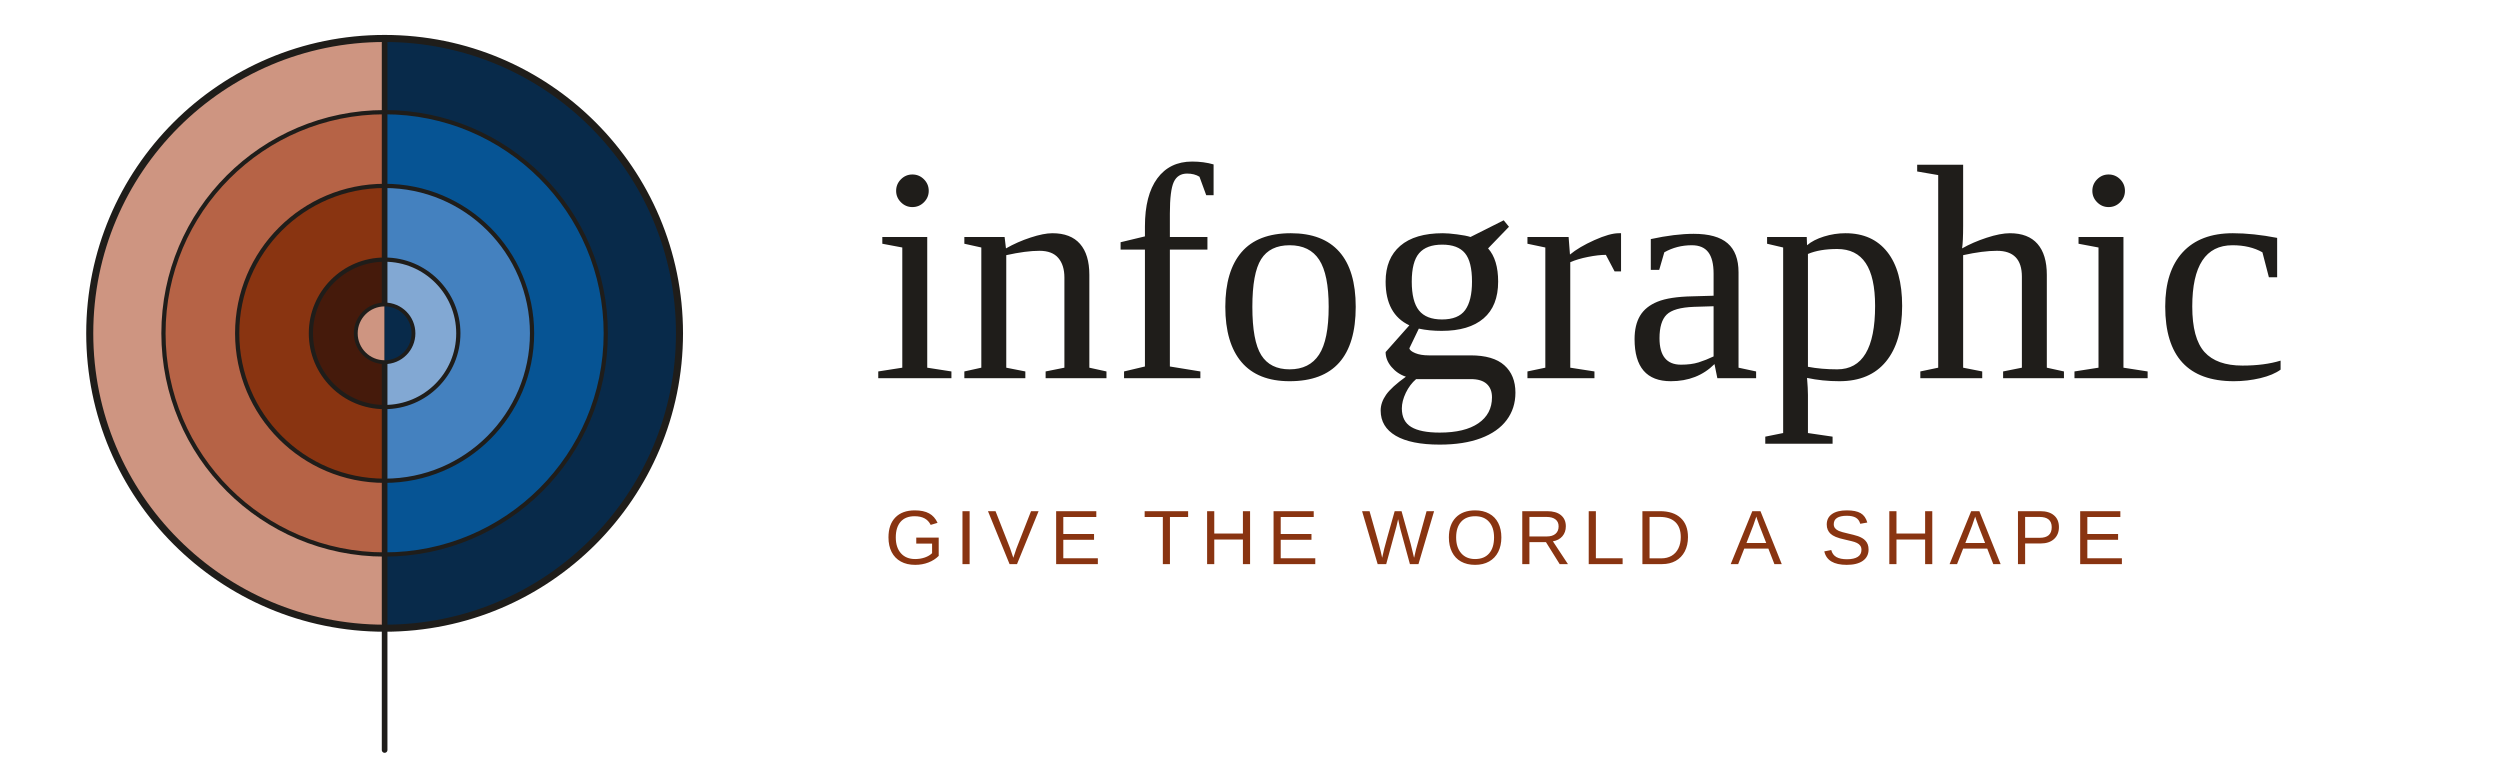
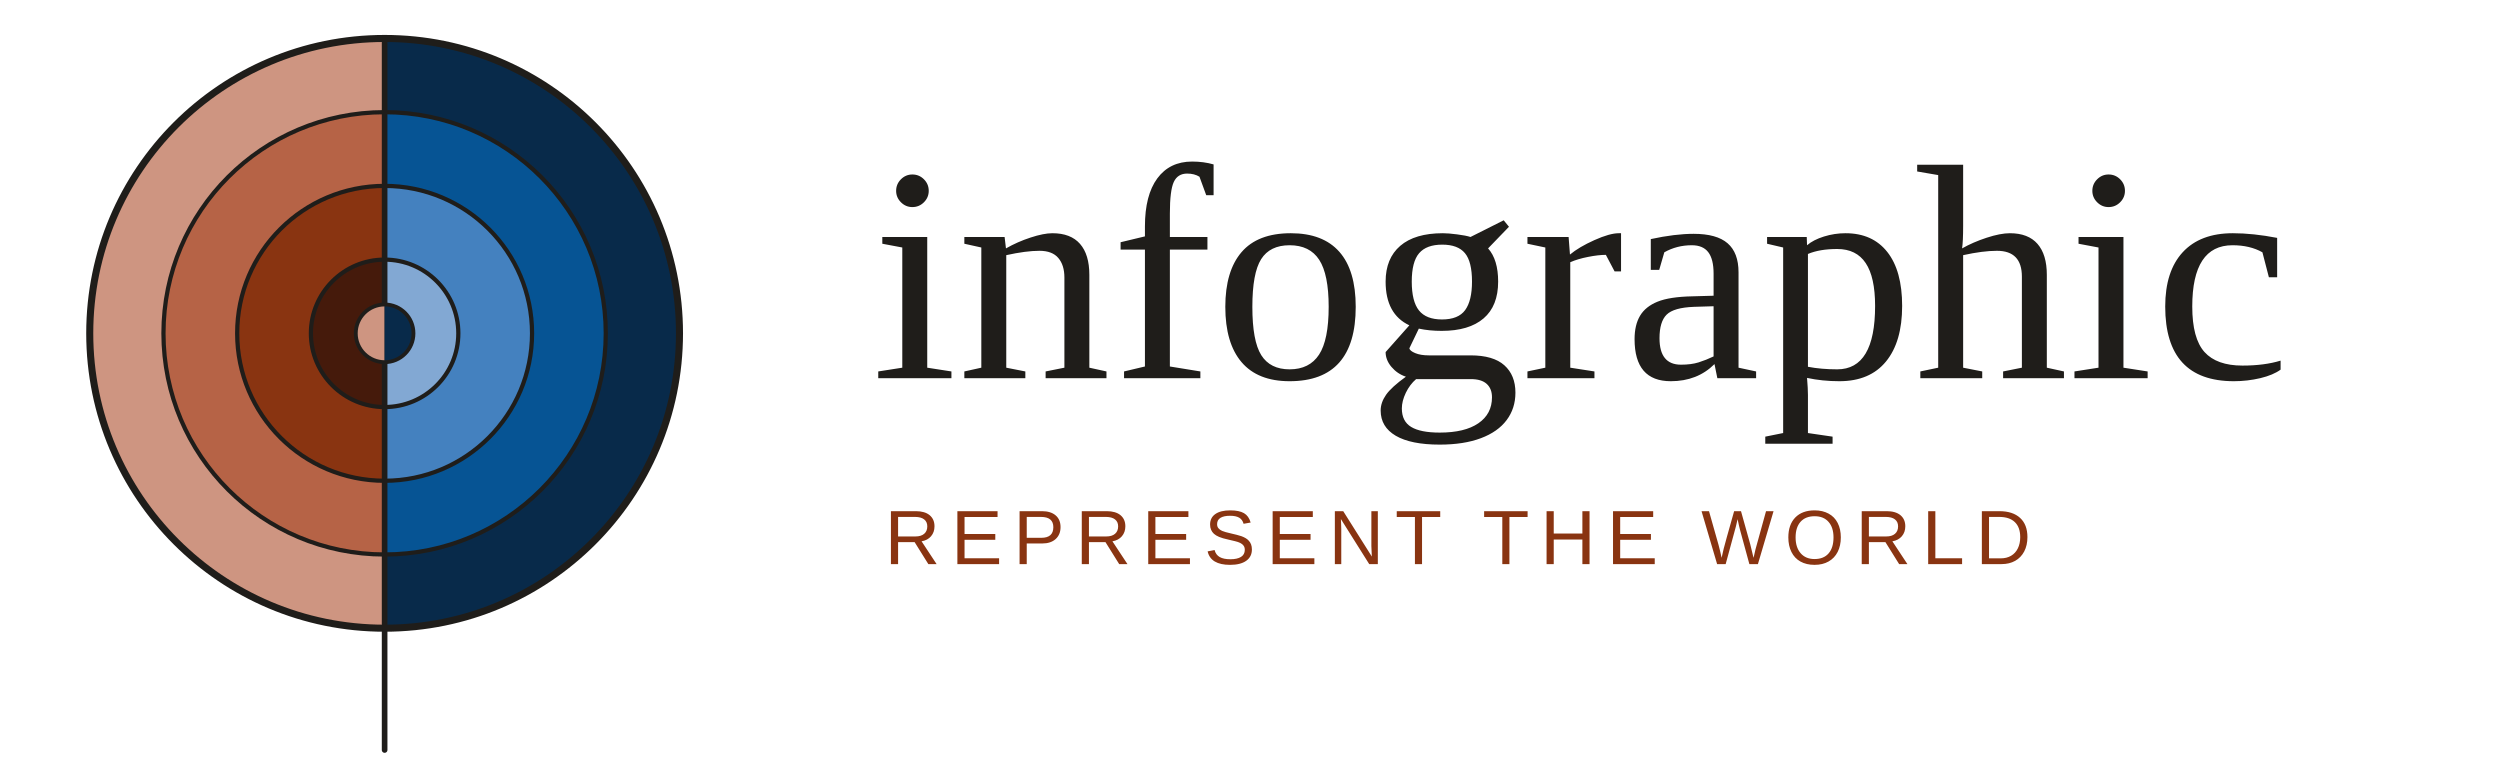
<svg xmlns="http://www.w3.org/2000/svg" viewBox="0 0 780 240" width="780" height="240" role="img" aria-labelledby="t">
  <g>
    <path d="M 120.0,12 A 92,92 0 0 0 120.0,196 L 120.0,173 A 69,69 0 0 1 120.0,35 Z" fill="#CE9581" />
    <path d="M 120.0,12 A 92,92 0 0 1 120.0,196 L 120.0,173 A 69,69 0 0 0 120.0,35 Z" fill="#082A4A" />
    <path d="M 120.0,35 A 69,69 0 0 0 120.0,173 L 120.0,150 A 46,46 0 0 1 120.0,58 Z" fill="#B66346" />
    <path d="M 120.0,35 A 69,69 0 0 1 120.0,173 L 120.0,150 A 46,46 0 0 0 120.0,58 Z" fill="#065494" />
    <path d="M 120.0,58 A 46,46 0 0 0 120.0,150 L 120.0,127 A 23,23 0 0 1 120.0,81 Z" fill="#893411" />
    <path d="M 120.0,58 A 46,46 0 0 1 120.0,150 L 120.0,127 A 23,23 0 0 0 120.0,81 Z" fill="#4481BF" />
    <path d="M 120.0,81 A 23,23 0 0 0 120.0,127 Z" fill="#451A0B" />
    <path d="M 120.0,81 A 23,23 0 0 1 120.0,127 Z" fill="#82A8D3" />
    <circle cx="120.0" cy="104" r="92" fill="none" stroke="#1F1D1A" stroke-width="2.20" />
    <circle cx="120.0" cy="104" r="69" fill="none" stroke="#1F1D1A" stroke-width="1.32" />
    <circle cx="120.0" cy="104" r="46" fill="none" stroke="#1F1D1A" stroke-width="1.32" />
    <circle cx="120.0" cy="104" r="23" fill="none" stroke="#1F1D1A" stroke-width="1.32" />
    <line x1="120.0" y1="12" x2="120.0" y2="234" stroke="#1F1D1A" stroke-width="1.76" stroke-linecap="round" />
    <path d="M 120.0,95 A 9,9 0 0 0 120.0,113 Z" fill="#CE9581" />
    <path d="M 120.0,95 A 9,9 0 0 1 120.0,113 Z" fill="#082A4A" />
    <circle cx="120.0" cy="104" r="9" fill="none" stroke="#1F1D1A" stroke-width="1.2" />
  </g>
  <text x="272" y="118" fill="#1F1D1A" font-size="96" font-family="Instrument Serif, Georgia, Times New Roman, serif">infographic</text>
-   <text x="276" y="176" fill="#893411" font-size="24" letter-spacing="3.4" font-family="Helvetica Neue, Arial, sans-serif">GIVE THE WORLD A SHAPE</text>
+   <text x="276" y="176" fill="#893411" font-size="24" letter-spacing="3.4" font-family="Helvetica Neue, Arial, sans-serif">REPRESENT THE WORLD</text>
</svg>
